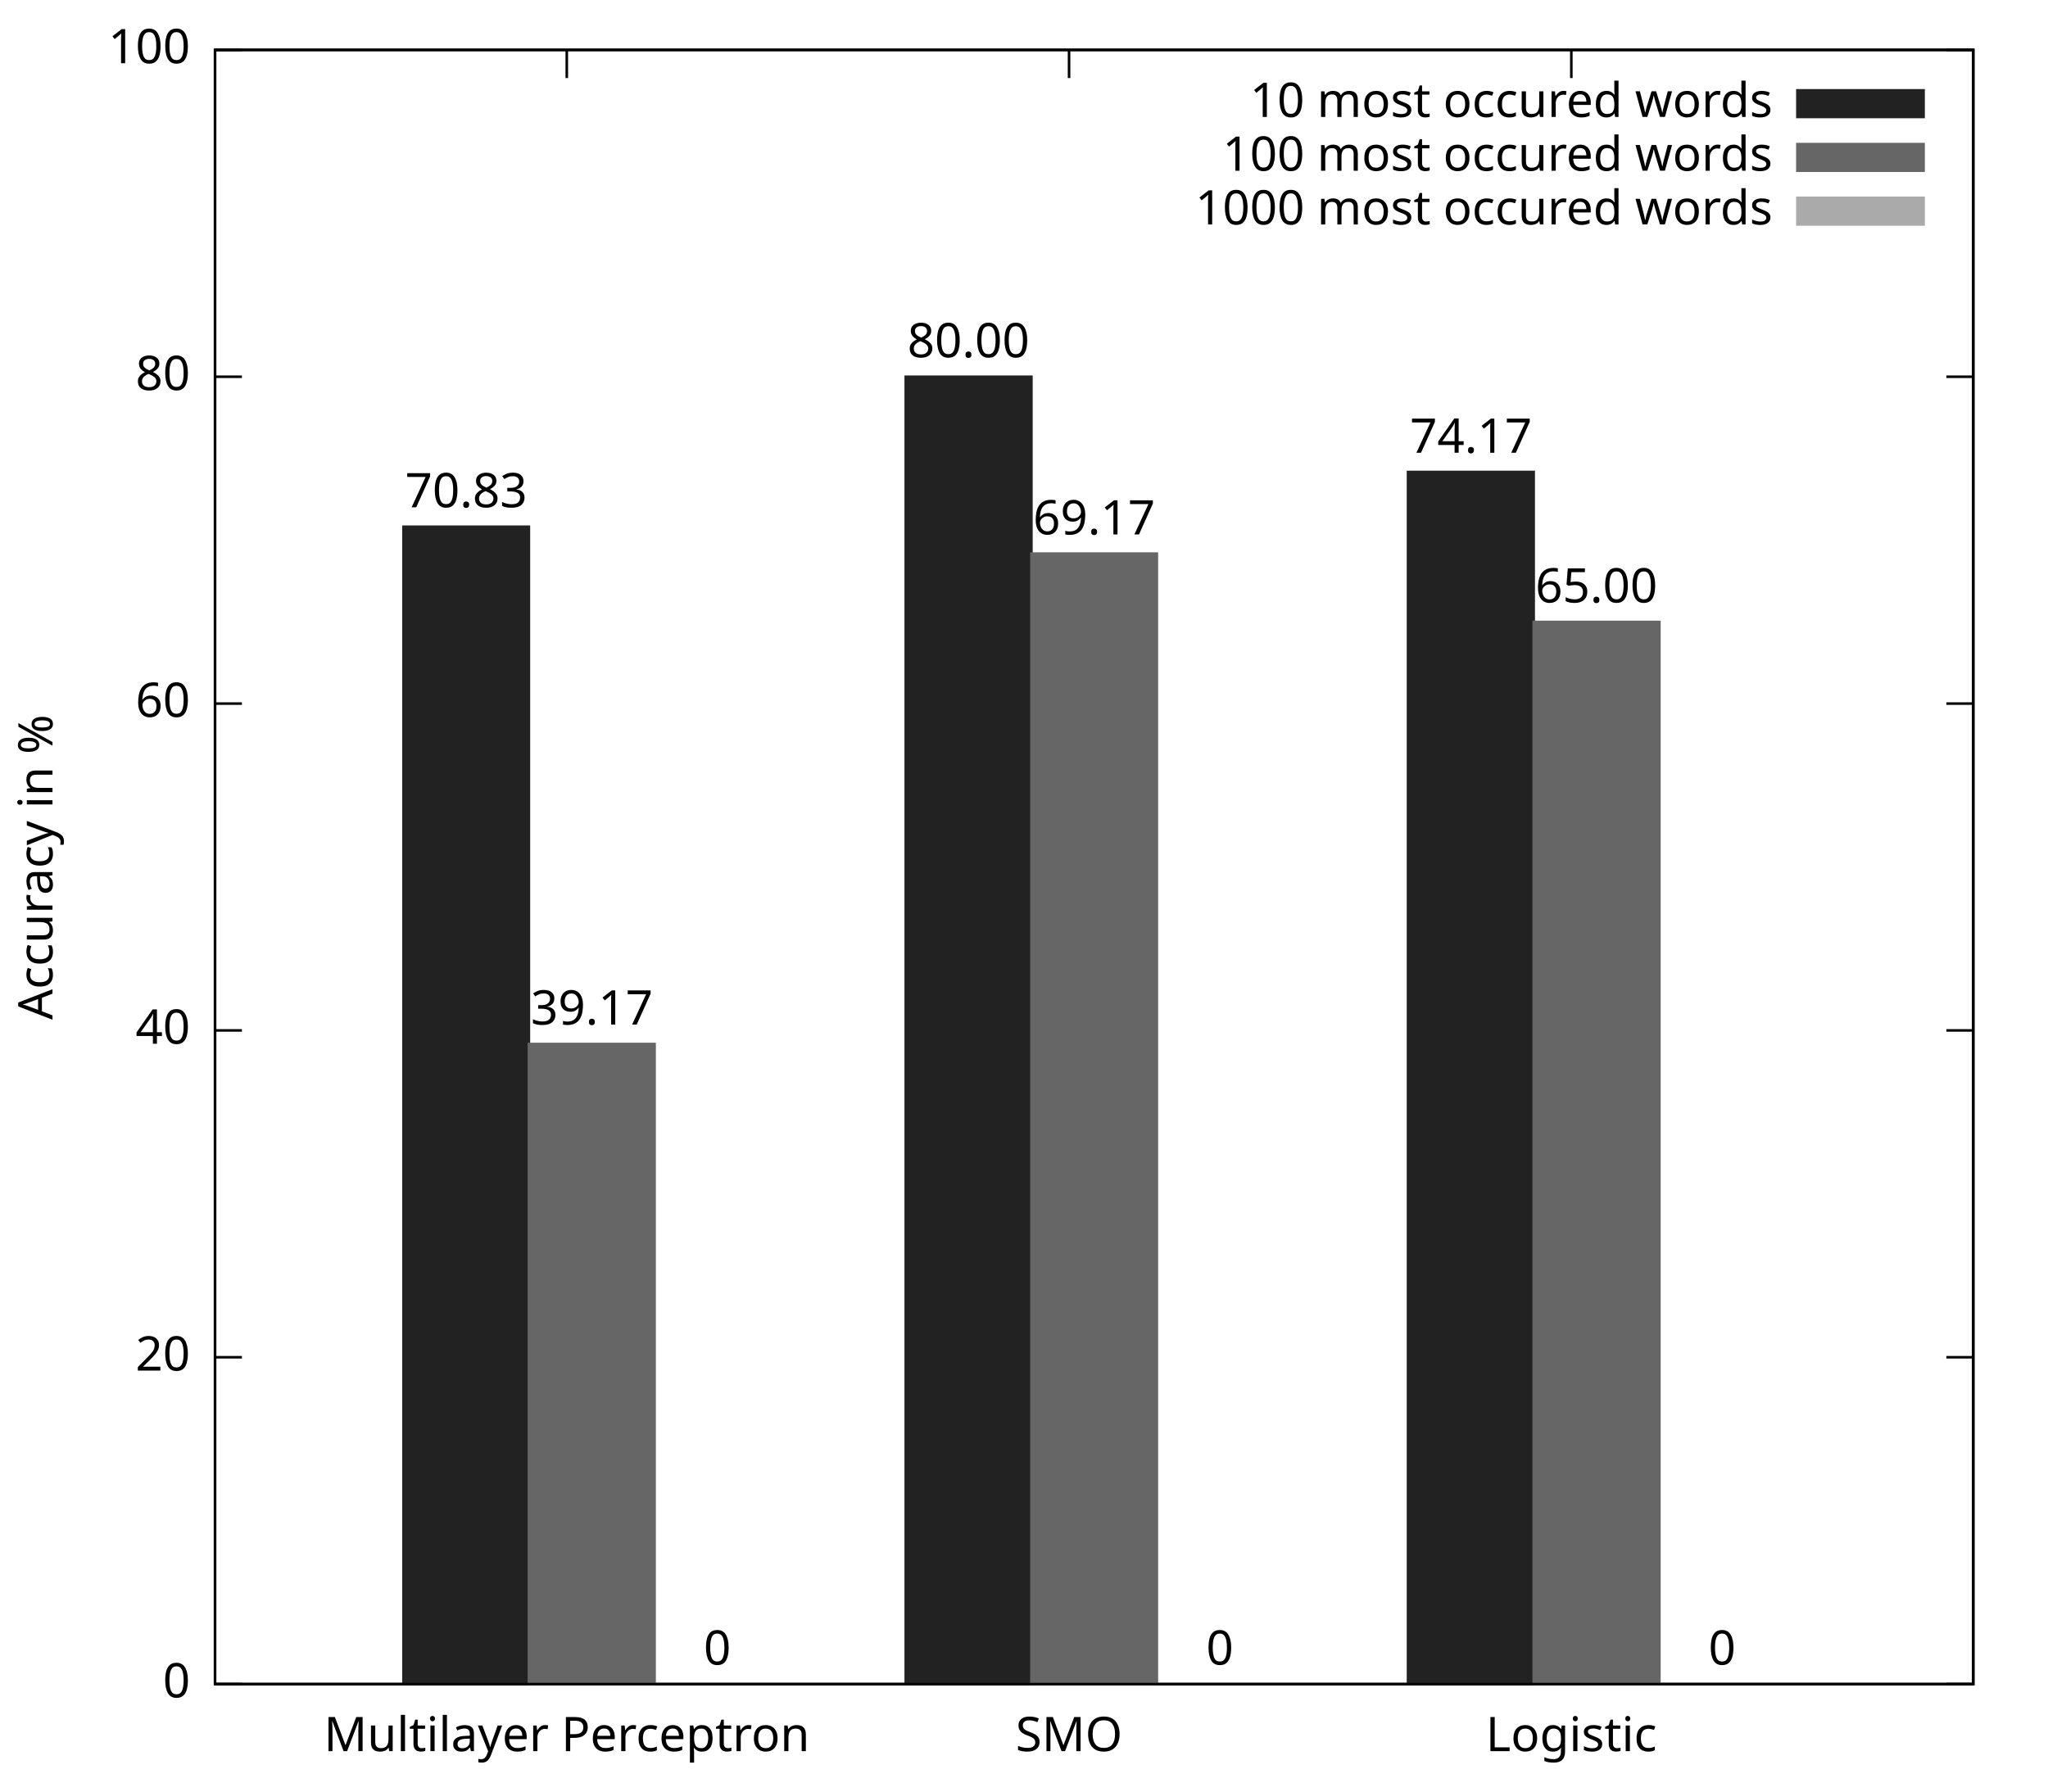
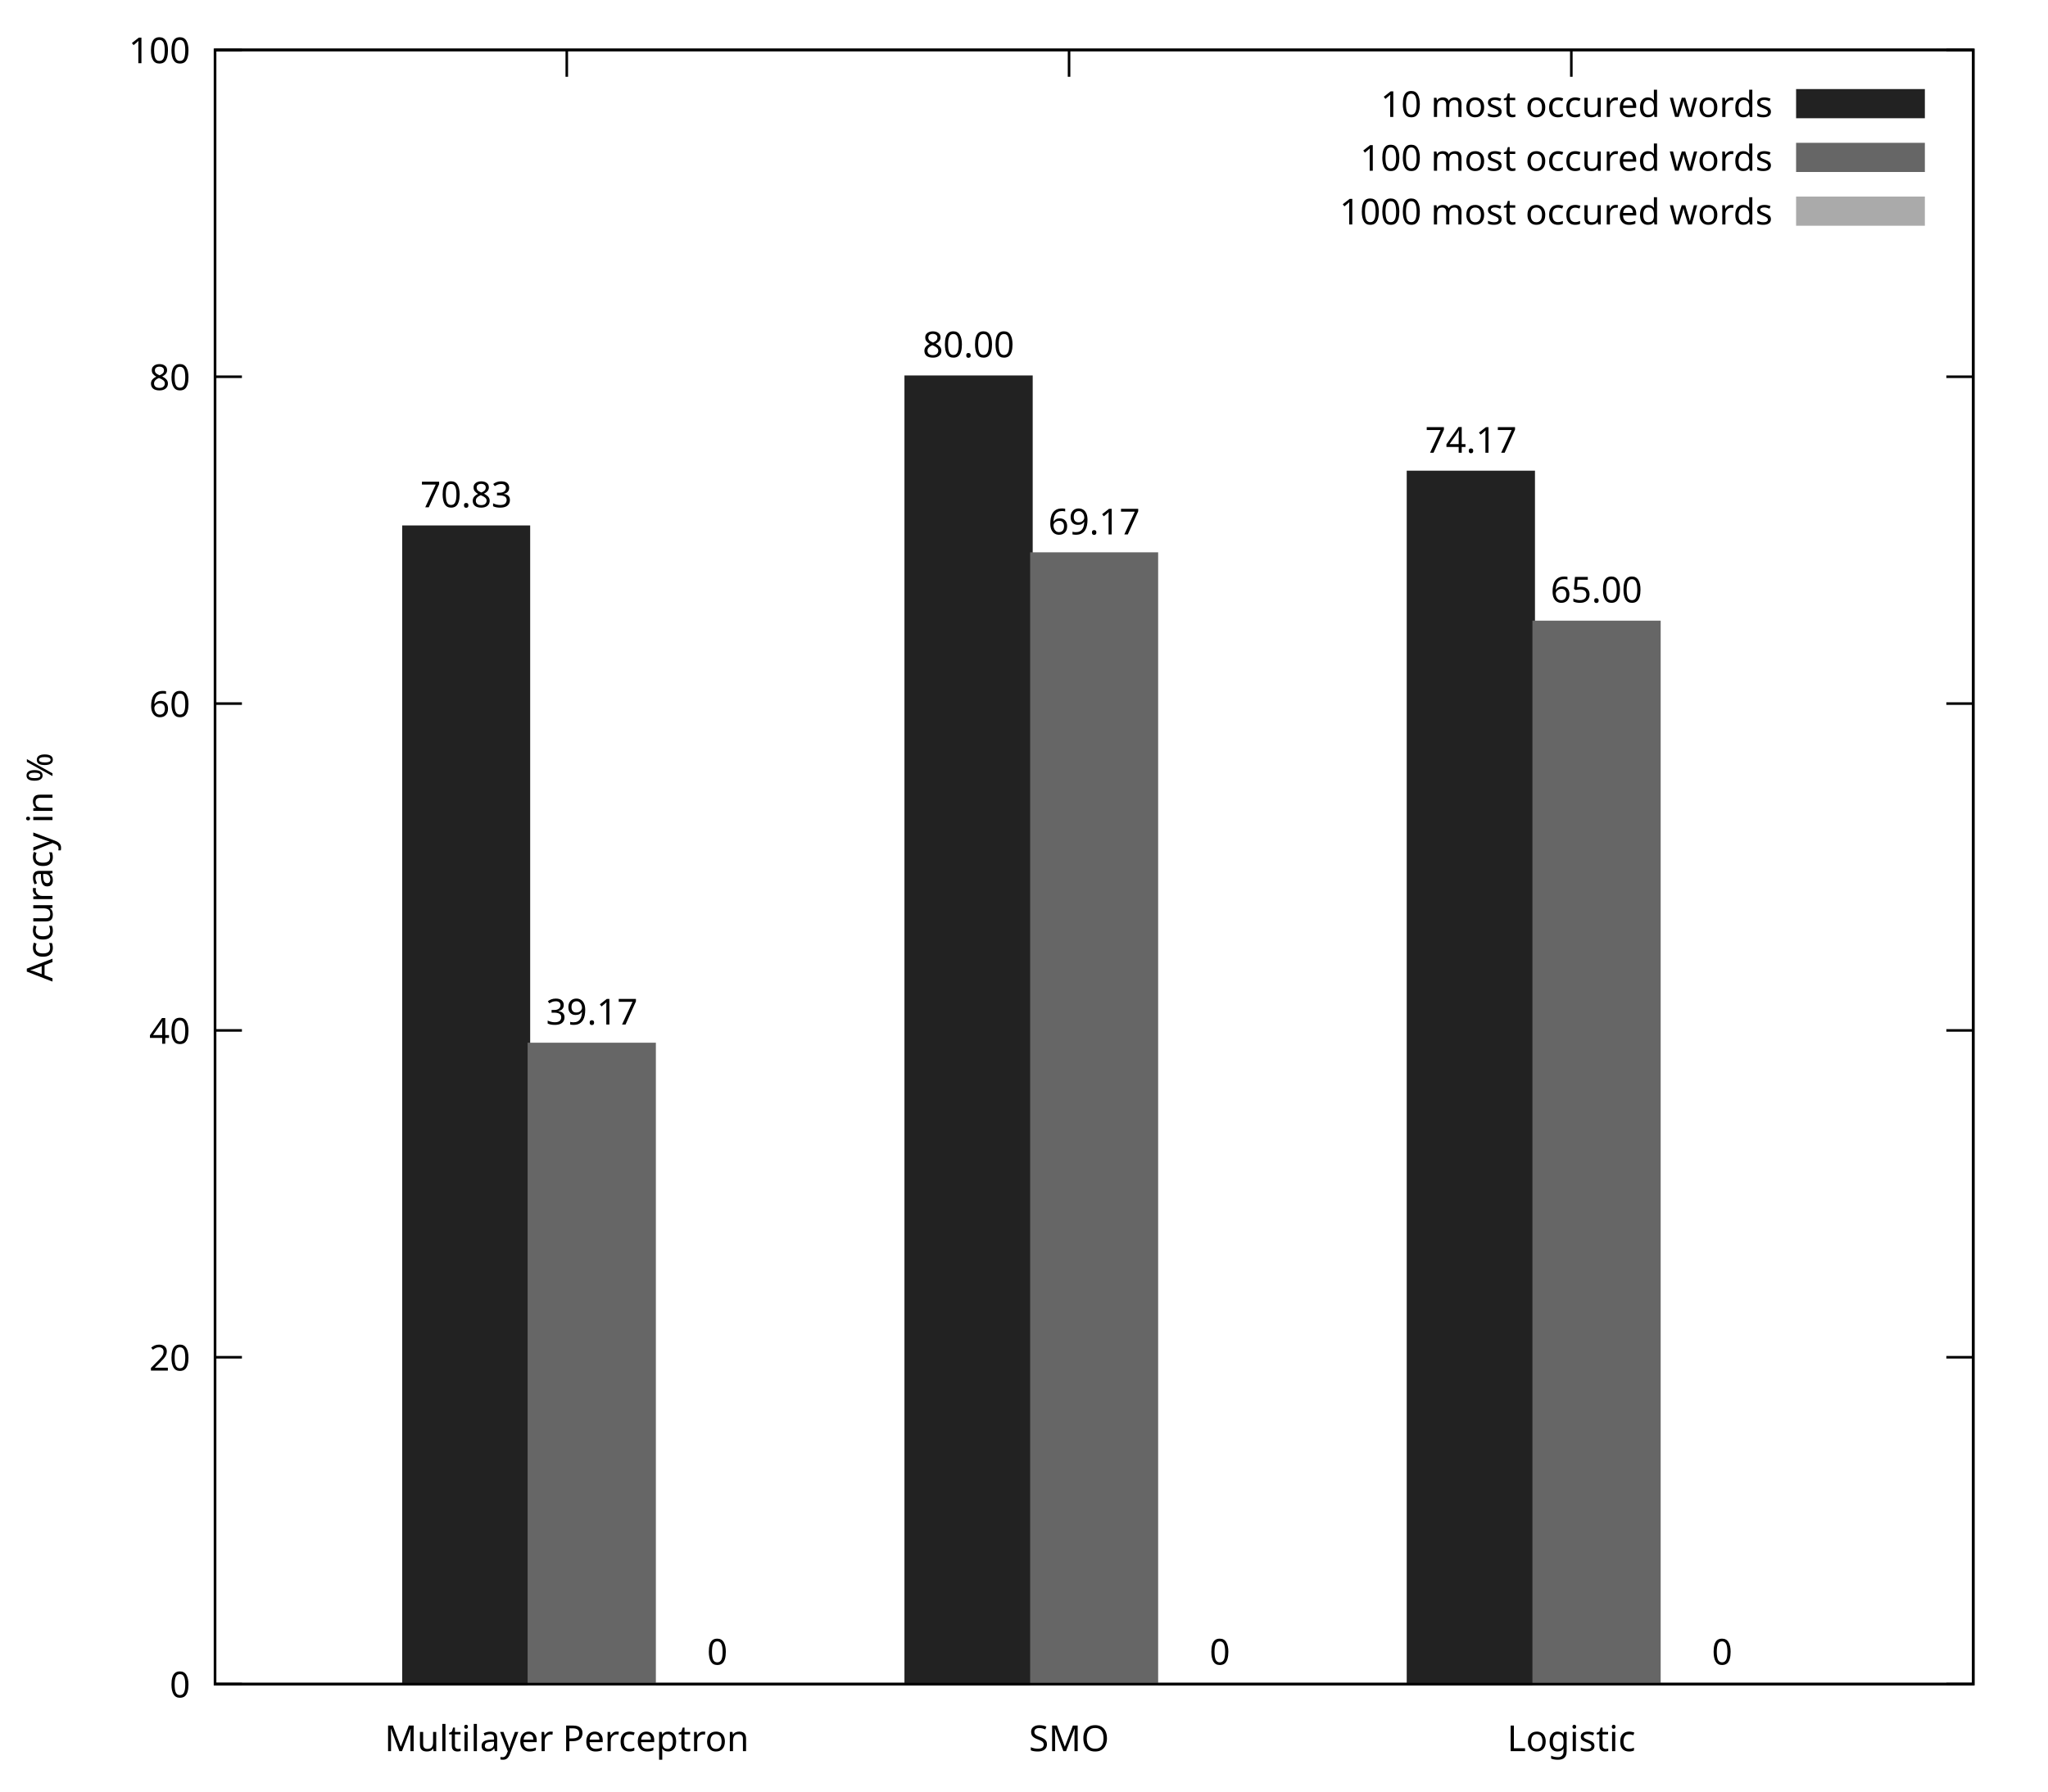
<svg xmlns="http://www.w3.org/2000/svg" xmlns:xlink="http://www.w3.org/1999/xlink" width="800" height="700" viewBox="0 0 800 700">
  <g id="gnuplot_canvas">
    <rect x="0" y="0" width="800" height="700" fill="none" />
    <defs>
      <circle id="gpDot" r="0.5" stroke-width="0.5" />
      <path id="gpPt0" stroke-width="0.190" stroke="currentColor" d="M-1,0 h2 M0,-1 v2" />
      <path id="gpPt1" stroke-width="0.190" stroke="currentColor" d="M-1,-1 L1,1 M1,-1 L-1,1" />
      <path id="gpPt2" stroke-width="0.190" stroke="currentColor" d="M-1,0 L1,0 M0,-1 L0,1 M-1,-1 L1,1 M-1,1 L1,-1" />
      <rect id="gpPt3" stroke-width="0.190" stroke="currentColor" x="-1" y="-1" width="2" height="2" />
      <rect id="gpPt4" stroke-width="0.190" stroke="currentColor" fill="currentColor" x="-1" y="-1" width="2" height="2" />
      <circle id="gpPt5" stroke-width="0.190" stroke="currentColor" cx="0" cy="0" r="1" />
      <use xlink:href="#gpPt5" id="gpPt6" fill="currentColor" stroke="none" />
      <path id="gpPt7" stroke-width="0.190" stroke="currentColor" d="M0,-1.33 L-1.33,0.67 L1.33,0.67 z" />
      <use xlink:href="#gpPt7" id="gpPt8" fill="currentColor" stroke="none" />
      <use xlink:href="#gpPt7" id="gpPt9" stroke="currentColor" transform="rotate(180)" />
      <use xlink:href="#gpPt9" id="gpPt10" fill="currentColor" stroke="none" />
      <use xlink:href="#gpPt3" id="gpPt11" stroke="currentColor" transform="rotate(45)" />
      <use xlink:href="#gpPt11" id="gpPt12" fill="currentColor" stroke="none" />
+       <path id="gpPt13" stroke-width="0.190" stroke="currentColor" d="M0,1.330 L1.265,0.411 L0.782,-1.067 L-0.782,-1.076 L-1.265,0.411 z" />
+       <use xlink:href="#gpPt13" id="gpPt14" fill="currentColor" stroke="none" />
+       <filter id="textbox" filterUnits="objectBoundingBox" x="0" y="0" height="1" width="1">
+         <feFlood flood-color="white" flood-opacity="1" result="bgnd" />
+         <feComposite in="SourceGraphic" in2="bgnd" operator="atop" />
+       </filter>
+       <filter id="greybox" filterUnits="objectBoundingBox" x="0" y="0" height="1" width="1">
+         <feFlood flood-color="lightgrey" flood-opacity="1" result="grey" />
+         <feComposite in="SourceGraphic" in2="grey" operator="atop" />
+       </filter>
    </defs>
-     <g style="fill:none; color:white; stroke:black; stroke-width:1.00; stroke-linecap:butt; stroke-linejoin:miter">
- </g>
-     <g style="fill:none; color:black; stroke:currentColor; stroke-width:1.00; stroke-linecap:butt; stroke-linejoin:miter">
-       <path stroke="black" d="M84.0,658.0 L94.5,658.0 M770.8,658.0 L760.3,658.0  h0.01" />
-       <g transform="translate(74.3,663.2)" style="stroke:none; fill:black; font-family:Verdana; font-size:14.00pt; text-anchor:end">
-         <text> 0</text>
-       </g>
-       <path stroke="black" d="M84.0,530.3 L94.5,530.3 M770.8,530.3 L760.3,530.3  h0.01" />
-       <g transform="translate(74.3,535.5)" style="stroke:none; fill:black; font-family:Verdana; font-size:14.00pt; text-anchor:end">
-         <text> 20</text>
-       </g>
-       <path stroke="black" d="M84.0,402.6 L94.5,402.6 M770.8,402.6 L760.3,402.6  h0.01" />
-       <g transform="translate(74.3,407.8)" style="stroke:none; fill:black; font-family:Verdana; font-size:14.00pt; text-anchor:end">
-         <text> 40</text>
-       </g>
-       <path stroke="black" d="M84.0,274.9 L94.5,274.9 M770.8,274.9 L760.3,274.9  h0.01" />
-       <g transform="translate(74.3,280.1)" style="stroke:none; fill:black; font-family:Verdana; font-size:14.00pt; text-anchor:end">
-         <text> 60</text>
-       </g>
-       <path stroke="black" d="M84.0,147.2 L94.5,147.2 M770.8,147.2 L760.3,147.2  h0.01" />
-       <g transform="translate(74.3,152.4)" style="stroke:none; fill:black; font-family:Verdana; font-size:14.00pt; text-anchor:end">
-         <text> 80</text>
-       </g>
-       <path stroke="black" d="M84.0,19.5 L94.5,19.5 M770.8,19.5 L760.3,19.5  h0.01" />
-       <g transform="translate(74.3,24.7)" style="stroke:none; fill:black; font-family:Verdana; font-size:14.00pt; text-anchor:end">
-         <text> 100</text>
-       </g>
-       <path stroke="black" d="M221.4,658.0 L221.4,647.5 M221.4,19.5 L221.4,30.0  h0.01" />
-       <g transform="translate(221.4,684.2)" style="stroke:none; fill:black; font-family:Verdana; font-size:14.00pt; text-anchor:middle">
-         <text>Multilayer Perceptron</text>
-       </g>
-       <path stroke="black" d="M417.6,658.0 L417.6,647.5 M417.6,19.5 L417.6,30.0  h0.01" />
-       <g transform="translate(417.6,684.2)" style="stroke:none; fill:black; font-family:Verdana; font-size:14.00pt; text-anchor:middle">
-         <text>SMO</text>
-       </g>
-       <path stroke="black" d="M613.8,658.0 L613.8,647.5 M613.8,19.5 L613.8,30.0  h0.01" />
-       <g transform="translate(613.8,684.2)" style="stroke:none; fill:black; font-family:Verdana; font-size:14.00pt; text-anchor:middle">
-         <text>Logistic</text>
-       </g>
-       <path stroke="black" d="M84.0,19.5 L84.0,658.0 L770.8,658.0 L770.8,19.5 L84.0,19.5 Z  h0.01" />
-       <g transform="translate(20.5,338.8) rotate(270)" style="stroke:none; fill:black; font-family:Verdana; font-size:14.00pt; text-anchor:middle">
-         <text>Accuracy in %</text>
-       </g>
-     </g>
+     <g fill="none" color="white" stroke="black" stroke-width="1.00" stroke-linecap="butt" stroke-linejoin="miter">
+ </g>
+     <g fill="none" color="black" stroke="currentColor" stroke-width="1.00" stroke-linecap="butt" stroke-linejoin="miter">
+       <path stroke="black" d="M84.0,658.0 L94.5,658.0 M770.8,658.0 L760.3,658.0  " />
+       <g transform="translate(74.3,663.2)" stroke="none" fill="black" font-family="Verdana" font-size="14.00" text-anchor="end">
+         <text>
+           <tspan font-family="Verdana"> 0</tspan>
+         </text>
+       </g>
+     </g>
+     <g fill="none" color="black" stroke="currentColor" stroke-width="1.00" stroke-linecap="butt" stroke-linejoin="miter">
+       <path stroke="black" d="M84.0,530.3 L94.5,530.3 M770.8,530.3 L760.3,530.3  " />
+       <g transform="translate(74.3,535.5)" stroke="none" fill="black" font-family="Verdana" font-size="14.00" text-anchor="end">
+         <text>
+           <tspan font-family="Verdana"> 20</tspan>
+         </text>
+       </g>
+     </g>
+     <g fill="none" color="black" stroke="currentColor" stroke-width="1.00" stroke-linecap="butt" stroke-linejoin="miter">
+       <path stroke="black" d="M84.0,402.6 L94.5,402.6 M770.8,402.6 L760.3,402.6  " />
+       <g transform="translate(74.3,407.8)" stroke="none" fill="black" font-family="Verdana" font-size="14.00" text-anchor="end">
+         <text>
+           <tspan font-family="Verdana"> 40</tspan>
+         </text>
+       </g>
+     </g>
+     <g fill="none" color="black" stroke="currentColor" stroke-width="1.00" stroke-linecap="butt" stroke-linejoin="miter">
+       <path stroke="black" d="M84.0,274.9 L94.5,274.9 M770.8,274.9 L760.3,274.9  " />
+       <g transform="translate(74.3,280.1)" stroke="none" fill="black" font-family="Verdana" font-size="14.00" text-anchor="end">
+         <text>
+           <tspan font-family="Verdana"> 60</tspan>
+         </text>
+       </g>
+     </g>
+     <g fill="none" color="black" stroke="currentColor" stroke-width="1.00" stroke-linecap="butt" stroke-linejoin="miter">
+       <path stroke="black" d="M84.0,147.2 L94.5,147.2 M770.8,147.2 L760.3,147.2  " />
+       <g transform="translate(74.3,152.4)" stroke="none" fill="black" font-family="Verdana" font-size="14.00" text-anchor="end">
+         <text>
+           <tspan font-family="Verdana"> 80</tspan>
+         </text>
+       </g>
+     </g>
+     <g fill="none" color="black" stroke="currentColor" stroke-width="1.00" stroke-linecap="butt" stroke-linejoin="miter">
+       <path stroke="black" d="M84.0,19.5 L94.5,19.5 M770.8,19.5 L760.3,19.5  " />
+       <g transform="translate(74.3,24.7)" stroke="none" fill="black" font-family="Verdana" font-size="14.00" text-anchor="end">
+         <text>
+           <tspan font-family="Verdana"> 100</tspan>
+         </text>
+       </g>
+     </g>
+     <g fill="none" color="black" stroke="currentColor" stroke-width="1.00" stroke-linecap="butt" stroke-linejoin="miter">
+       <path stroke="black" d="M221.4,658.0 L221.4,647.5 M221.4,19.5 L221.4,30.0  " />
+       <g transform="translate(221.4,684.2)" stroke="none" fill="black" font-family="Verdana" font-size="14.00" text-anchor="middle">
+         <text>
+           <tspan font-family="Verdana">Multilayer Perceptron</tspan>
+         </text>
+       </g>
+     </g>
+     <g fill="none" color="black" stroke="currentColor" stroke-width="1.00" stroke-linecap="butt" stroke-linejoin="miter">
+       <path stroke="black" d="M417.6,658.0 L417.6,647.5 M417.6,19.5 L417.6,30.0  " />
+       <g transform="translate(417.6,684.2)" stroke="none" fill="black" font-family="Verdana" font-size="14.00" text-anchor="middle">
+         <text>
+           <tspan font-family="Verdana">SMO</tspan>
+         </text>
+       </g>
+     </g>
+     <g fill="none" color="black" stroke="currentColor" stroke-width="1.00" stroke-linecap="butt" stroke-linejoin="miter">
+       <path stroke="black" d="M613.8,658.0 L613.8,647.5 M613.8,19.5 L613.8,30.0  " />
+       <g transform="translate(613.8,684.2)" stroke="none" fill="black" font-family="Verdana" font-size="14.00" text-anchor="middle">
+         <text>
+           <tspan font-family="Verdana">Logistic</tspan>
+         </text>
+       </g>
+     </g>
+     <g fill="none" color="black" stroke="currentColor" stroke-width="1.00" stroke-linecap="butt" stroke-linejoin="miter">
+ </g>
+     <g fill="none" color="black" stroke="currentColor" stroke-width="1.00" stroke-linecap="butt" stroke-linejoin="miter">
+       <path stroke="black" d="M84.0,19.5 L84.0,658.0 L770.8,658.0 L770.8,19.5 L84.0,19.5 Z  " />
+     </g>
+     <g fill="none" color="black" stroke="currentColor" stroke-width="1.00" stroke-linecap="butt" stroke-linejoin="miter">
+       <g transform="translate(20.5,338.8) rotate(270)" stroke="none" fill="black" font-family="Verdana" font-size="14.00" text-anchor="middle">
+         <text>
+           <tspan font-family="Verdana">Accuracy in %</tspan>
+         </text>
+       </g>
+     </g>
+     <g fill="none" color="black" stroke="currentColor" stroke-width="1.00" stroke-linecap="butt" stroke-linejoin="miter">
+ </g>
    <g id="gnuplot_plot_1">
-       <g style="fill:none; color:red; stroke:currentColor; stroke-width:1.00; stroke-linecap:butt; stroke-linejoin:miter">
-         <g transform="translate(692.4,45.7)" style="stroke:none; fill:black; font-family:Verdana; font-size:14.00pt; text-anchor:end">
-           <text>10 most occured words</text>
-         </g>
-         <g style="stroke:none; shape-rendering:crispEdges">
+       <g fill="none" color="black" stroke="currentColor" stroke-width="1.00" stroke-linecap="butt" stroke-linejoin="miter">
+         <g transform="translate(692.4,45.7)" stroke="none" fill="black" font-family="Verdana" font-size="14.00" text-anchor="end">
+           <text>
+             <tspan font-family="Verdana">10 most occured words</tspan>
+           </text>
+         </g>
+       </g>
+       <g fill="none" color="black" stroke="currentColor" stroke-width="1.00" stroke-linecap="butt" stroke-linejoin="miter">
+         <g stroke="none" shape-rendering="crispEdges">
          <polygon fill="rgb( 34,  34,  34)" points="702.1,45.7 751.4,45.7 751.4,35.2 702.1,35.2 " />
        </g>
-         <path stroke="rgb( 34,  34,  34)" d="M702.1,45.7 L751.4,45.7 L751.4,35.3 L702.1,35.3 L702.1,45.7 Z  h0.01" />
-         <g style="stroke:none; shape-rendering:crispEdges">
+         <path stroke="rgb( 34,  34,  34)" d="M702.1,45.7 L751.4,45.7 L751.4,35.3 L702.1,35.3 L702.1,45.7 Z  " />
+       </g>
+       <g fill="none" color="black" stroke="currentColor" stroke-width="1.00" stroke-linecap="butt" stroke-linejoin="miter">
+         <g stroke="none" shape-rendering="crispEdges">
          <polygon fill="rgb( 34,  34,  34)" points="157.6,658.0 206.7,658.0 206.7,205.7 157.6,205.7 " />
        </g>
-         <path stroke="rgb( 34,  34,  34)" d="M157.6,658.0 L157.6,205.8 L206.6,205.8 L206.6,658.0 L157.6,658.0 Z  h0.01" />
-         <g style="stroke:none; shape-rendering:crispEdges">
+         <path stroke="rgb( 34,  34,  34)" d="M157.6,658.0 L157.6,205.8 L206.6,205.8 L206.6,658.0 L157.6,658.0 Z  " />
+         <g stroke="none" shape-rendering="crispEdges">
          <polygon fill="rgb( 34,  34,  34)" points="353.8,658.0 403.0,658.0 403.0,147.1 353.8,147.1 " />
        </g>
-         <path stroke="rgb( 34,  34,  34)" d="M353.8,658.0 L353.8,147.2 L402.9,147.2 L402.9,658.0 L353.8,658.0 Z  h0.01" />
-         <g style="stroke:none; shape-rendering:crispEdges">
+         <path stroke="rgb( 34,  34,  34)" d="M353.8,658.0 L353.8,147.2 L402.9,147.2 L402.9,658.0 L353.8,658.0 Z  " />
+         <g stroke="none" shape-rendering="crispEdges">
          <polygon fill="rgb( 34,  34,  34)" points="550.0,658.0 599.2,658.0 599.2,184.3 550.0,184.3 " />
        </g>
-         <path stroke="rgb( 34,  34,  34)" d="M550.0,658.0 L550.0,184.4 L599.1,184.4 L599.1,658.0 L550.0,658.0 Z  h0.01" />
+         <path stroke="rgb( 34,  34,  34)" d="M550.0,658.0 L550.0,184.4 L599.1,184.4 L599.1,658.0 L550.0,658.0 Z  " />
      </g>
    </g>
    <g id="gnuplot_plot_2">
-       <g style="fill:none; color:green; stroke:currentColor; stroke-width:1.00; stroke-linecap:butt; stroke-linejoin:miter">
- </g>
-       <g style="fill:none; color:black; stroke:currentColor; stroke-width:1.00; stroke-linecap:butt; stroke-linejoin:miter">
-         <g transform="translate(182.1,198.2)" style="stroke:none; fill:black; font-family:Verdana; font-size:14.00pt; text-anchor:middle">
-           <text>70.83</text>
-         </g>
-         <g transform="translate(378.3,139.6)" style="stroke:none; fill:black; font-family:Verdana; font-size:14.00pt; text-anchor:middle">
-           <text>80.00</text>
-         </g>
-         <g transform="translate(574.6,176.9)" style="stroke:none; fill:black; font-family:Verdana; font-size:14.00pt; text-anchor:middle">
-           <text>74.17</text>
+       <g fill="none" color="black" stroke="currentColor" stroke-width="1.00" stroke-linecap="butt" stroke-linejoin="miter">
+         <g transform="translate(182.1,198.2)" stroke="none" fill="black" font-family="Verdana" font-size="14.00" text-anchor="middle">
+           <text>
+             <tspan font-family="Verdana">70.83</tspan>
+           </text>
+         </g>
+         <g transform="translate(378.3,139.6)" stroke="none" fill="black" font-family="Verdana" font-size="14.00" text-anchor="middle">
+           <text>
+             <tspan font-family="Verdana">80.00</tspan>
+           </text>
+         </g>
+         <g transform="translate(574.6,176.9)" stroke="none" fill="black" font-family="Verdana" font-size="14.00" text-anchor="middle">
+           <text>
+             <tspan font-family="Verdana">74.17</tspan>
+           </text>
        </g>
      </g>
    </g>
    <g id="gnuplot_plot_3">
-       <g style="fill:none; color:blue; stroke:currentColor; stroke-width:1.00; stroke-linecap:butt; stroke-linejoin:miter">
-         <g transform="translate(692.4,66.7)" style="stroke:none; fill:black; font-family:Verdana; font-size:14.00pt; text-anchor:end">
-           <text>100 most occured words</text>
-         </g>
-         <g style="stroke:none; shape-rendering:crispEdges">
+       <g fill="none" color="black" stroke="currentColor" stroke-width="1.00" stroke-linecap="butt" stroke-linejoin="miter">
+         <g transform="translate(692.4,66.7)" stroke="none" fill="black" font-family="Verdana" font-size="14.00" text-anchor="end">
+           <text>
+             <tspan font-family="Verdana">100 most occured words</tspan>
+           </text>
+         </g>
+       </g>
+       <g fill="none" color="black" stroke="currentColor" stroke-width="1.00" stroke-linecap="butt" stroke-linejoin="miter">
+         <g stroke="none" shape-rendering="crispEdges">
          <polygon fill="rgb(102, 102, 102)" points="702.1,66.7 751.4,66.7 751.4,56.2 702.1,56.2 " />
        </g>
-         <path stroke="rgb(102, 102, 102)" d="M702.1,66.7 L751.4,66.7 L751.4,56.3 L702.1,56.3 L702.1,66.7 Z  h0.01" />
-         <g style="stroke:none; shape-rendering:crispEdges">
+         <path stroke="rgb(102, 102, 102)" d="M702.1,66.7 L751.4,66.7 L751.4,56.3 L702.1,56.3 L702.1,66.7 Z  " />
+       </g>
+       <g fill="none" color="black" stroke="currentColor" stroke-width="1.00" stroke-linecap="butt" stroke-linejoin="miter">
+         <g stroke="none" shape-rendering="crispEdges">
          <polygon fill="rgb(102, 102, 102)" points="206.6,658.0 255.8,658.0 255.8,407.8 206.6,407.8 " />
        </g>
-         <path stroke="rgb(102, 102, 102)" d="M206.6,658.0 L206.6,407.9 L255.7,407.9 L255.7,658.0 L206.6,658.0 Z  h0.01" />
-         <g style="stroke:none; shape-rendering:crispEdges">
+         <path stroke="rgb(102, 102, 102)" d="M206.6,658.0 L206.6,407.9 L255.7,407.9 L255.7,658.0 L206.6,658.0 Z  " />
+         <g stroke="none" shape-rendering="crispEdges">
          <polygon fill="rgb(102, 102, 102)" points="402.9,658.0 452.0,658.0 452.0,216.2 402.9,216.2 " />
        </g>
-         <path stroke="rgb(102, 102, 102)" d="M402.9,658.0 L402.9,216.3 L451.9,216.3 L451.9,658.0 L402.9,658.0 Z  h0.01" />
-         <g style="stroke:none; shape-rendering:crispEdges">
+         <path stroke="rgb(102, 102, 102)" d="M402.9,658.0 L402.9,216.3 L451.9,216.3 L451.9,658.0 L402.9,658.0 Z  " />
+         <g stroke="none" shape-rendering="crispEdges">
          <polygon fill="rgb(102, 102, 102)" points="599.1,658.0 648.3,658.0 648.3,242.9 599.1,242.9 " />
        </g>
-         <path stroke="rgb(102, 102, 102)" d="M599.1,658.0 L599.1,243.0 L648.2,243.0 L648.2,658.0 L599.1,658.0 Z  h0.01" />
+         <path stroke="rgb(102, 102, 102)" d="M599.1,658.0 L599.1,243.0 L648.2,243.0 L648.2,658.0 L599.1,658.0 Z  " />
      </g>
    </g>
    <g id="gnuplot_plot_4">
-       <g style="fill:none; color:cyan; stroke:currentColor; stroke-width:1.00; stroke-linecap:butt; stroke-linejoin:miter">
- </g>
-       <g style="fill:none; color:black; stroke:currentColor; stroke-width:1.00; stroke-linecap:butt; stroke-linejoin:miter">
-         <g transform="translate(231.2,400.3)" style="stroke:none; fill:black; font-family:Verdana; font-size:14.00pt; text-anchor:middle">
-           <text>39.17</text>
-         </g>
-         <g transform="translate(427.4,208.8)" style="stroke:none; fill:black; font-family:Verdana; font-size:14.00pt; text-anchor:middle">
-           <text>69.17</text>
-         </g>
-         <g transform="translate(623.6,235.4)" style="stroke:none; fill:black; font-family:Verdana; font-size:14.00pt; text-anchor:middle">
-           <text>65.00</text>
+       <g fill="none" color="black" stroke="currentColor" stroke-width="1.00" stroke-linecap="butt" stroke-linejoin="miter">
+         <g transform="translate(231.2,400.3)" stroke="none" fill="black" font-family="Verdana" font-size="14.00" text-anchor="middle">
+           <text>
+             <tspan font-family="Verdana">39.17</tspan>
+           </text>
+         </g>
+         <g transform="translate(427.4,208.8)" stroke="none" fill="black" font-family="Verdana" font-size="14.00" text-anchor="middle">
+           <text>
+             <tspan font-family="Verdana">69.17</tspan>
+           </text>
+         </g>
+         <g transform="translate(623.6,235.4)" stroke="none" fill="black" font-family="Verdana" font-size="14.00" text-anchor="middle">
+           <text>
+             <tspan font-family="Verdana">65.00</tspan>
+           </text>
        </g>
      </g>
    </g>
    <g id="gnuplot_plot_5">
-       <g style="fill:none; color:#157545; stroke:currentColor; stroke-width:1.00; stroke-linecap:butt; stroke-linejoin:miter">
-         <g transform="translate(692.4,87.7)" style="stroke:none; fill:black; font-family:Verdana; font-size:14.00pt; text-anchor:end">
-           <text>1000 most occured words</text>
-         </g>
-         <g style="stroke:none; shape-rendering:crispEdges">
+       <g fill="none" color="black" stroke="currentColor" stroke-width="1.00" stroke-linecap="butt" stroke-linejoin="miter">
+         <g transform="translate(692.4,87.7)" stroke="none" fill="black" font-family="Verdana" font-size="14.00" text-anchor="end">
+           <text>
+             <tspan font-family="Verdana">1000 most occured words</tspan>
+           </text>
+         </g>
+       </g>
+       <g fill="none" color="black" stroke="currentColor" stroke-width="1.00" stroke-linecap="butt" stroke-linejoin="miter">
+         <g stroke="none" shape-rendering="crispEdges">
          <polygon fill="rgb(170, 170, 170)" points="702.1,87.7 751.4,87.7 751.4,77.2 702.1,77.2 " />
        </g>
-         <path stroke="rgb(170, 170, 170)" d="M702.1,87.7 L751.4,87.7 L751.4,77.3 L702.1,77.3 L702.1,87.7 Z  h0.01" />
-       </g>
+         <path stroke="rgb(170, 170, 170)" d="M702.1,87.7 L751.4,87.7 L751.4,77.3 L702.1,77.3 L702.1,87.7 Z  " />
+       </g>
+       <g fill="none" color="black" stroke="currentColor" stroke-width="1.00" stroke-linecap="butt" stroke-linejoin="miter">
+ </g>
    </g>
    <g id="gnuplot_plot_6">
-       <g style="fill:none; color:#000094; stroke:currentColor; stroke-width:1.00; stroke-linecap:butt; stroke-linejoin:miter">
- </g>
-       <g style="fill:none; color:black; stroke:currentColor; stroke-width:1.00; stroke-linecap:butt; stroke-linejoin:miter">
-         <g transform="translate(280.2,650.4)" style="stroke:none; fill:black; font-family:Verdana; font-size:14.00pt; text-anchor:middle">
-           <text>0</text>
-         </g>
-         <g transform="translate(476.5,650.4)" style="stroke:none; fill:black; font-family:Verdana; font-size:14.00pt; text-anchor:middle">
-           <text>0</text>
-         </g>
-         <g transform="translate(672.7,650.4)" style="stroke:none; fill:black; font-family:Verdana; font-size:14.00pt; text-anchor:middle">
-           <text>0</text>
-         </g>
-       </g>
-     </g>
-     <g style="fill:none; color:black; stroke:currentColor; stroke-width:1.00; stroke-linecap:butt; stroke-linejoin:miter">
-       <path stroke="black" d="M84.0,19.5 L84.0,658.0 L770.8,658.0 L770.8,19.5 L84.0,19.5 Z  h0.01" />
-     </g>
+       <g fill="none" color="black" stroke="currentColor" stroke-width="1.00" stroke-linecap="butt" stroke-linejoin="miter">
+         <g transform="translate(280.2,650.4)" stroke="none" fill="black" font-family="Verdana" font-size="14.00" text-anchor="middle">
+           <text>
+             <tspan font-family="Verdana">0</tspan>
+           </text>
+         </g>
+         <g transform="translate(476.5,650.4)" stroke="none" fill="black" font-family="Verdana" font-size="14.00" text-anchor="middle">
+           <text>
+             <tspan font-family="Verdana">0</tspan>
+           </text>
+         </g>
+         <g transform="translate(672.7,650.4)" stroke="none" fill="black" font-family="Verdana" font-size="14.00" text-anchor="middle">
+           <text>
+             <tspan font-family="Verdana">0</tspan>
+           </text>
+         </g>
+       </g>
+     </g>
+     <g fill="none" color="white" stroke="black" stroke-width="2.00" stroke-linecap="butt" stroke-linejoin="miter">
+ </g>
+     <g fill="none" color="black" stroke="currentColor" stroke-width="2.00" stroke-linecap="butt" stroke-linejoin="miter">
+ </g>
+     <g fill="none" color="black" stroke="black" stroke-width="1.00" stroke-linecap="butt" stroke-linejoin="miter">
+ </g>
+     <g fill="none" color="black" stroke="currentColor" stroke-width="1.00" stroke-linecap="butt" stroke-linejoin="miter">
+       <path stroke="black" d="M84.0,19.5 L84.0,658.0 L770.8,658.0 L770.8,19.5 L84.0,19.5 Z  " />
+     </g>
+     <g fill="none" color="black" stroke="currentColor" stroke-width="1.00" stroke-linecap="butt" stroke-linejoin="miter">
+ </g>
  </g>
</svg>
